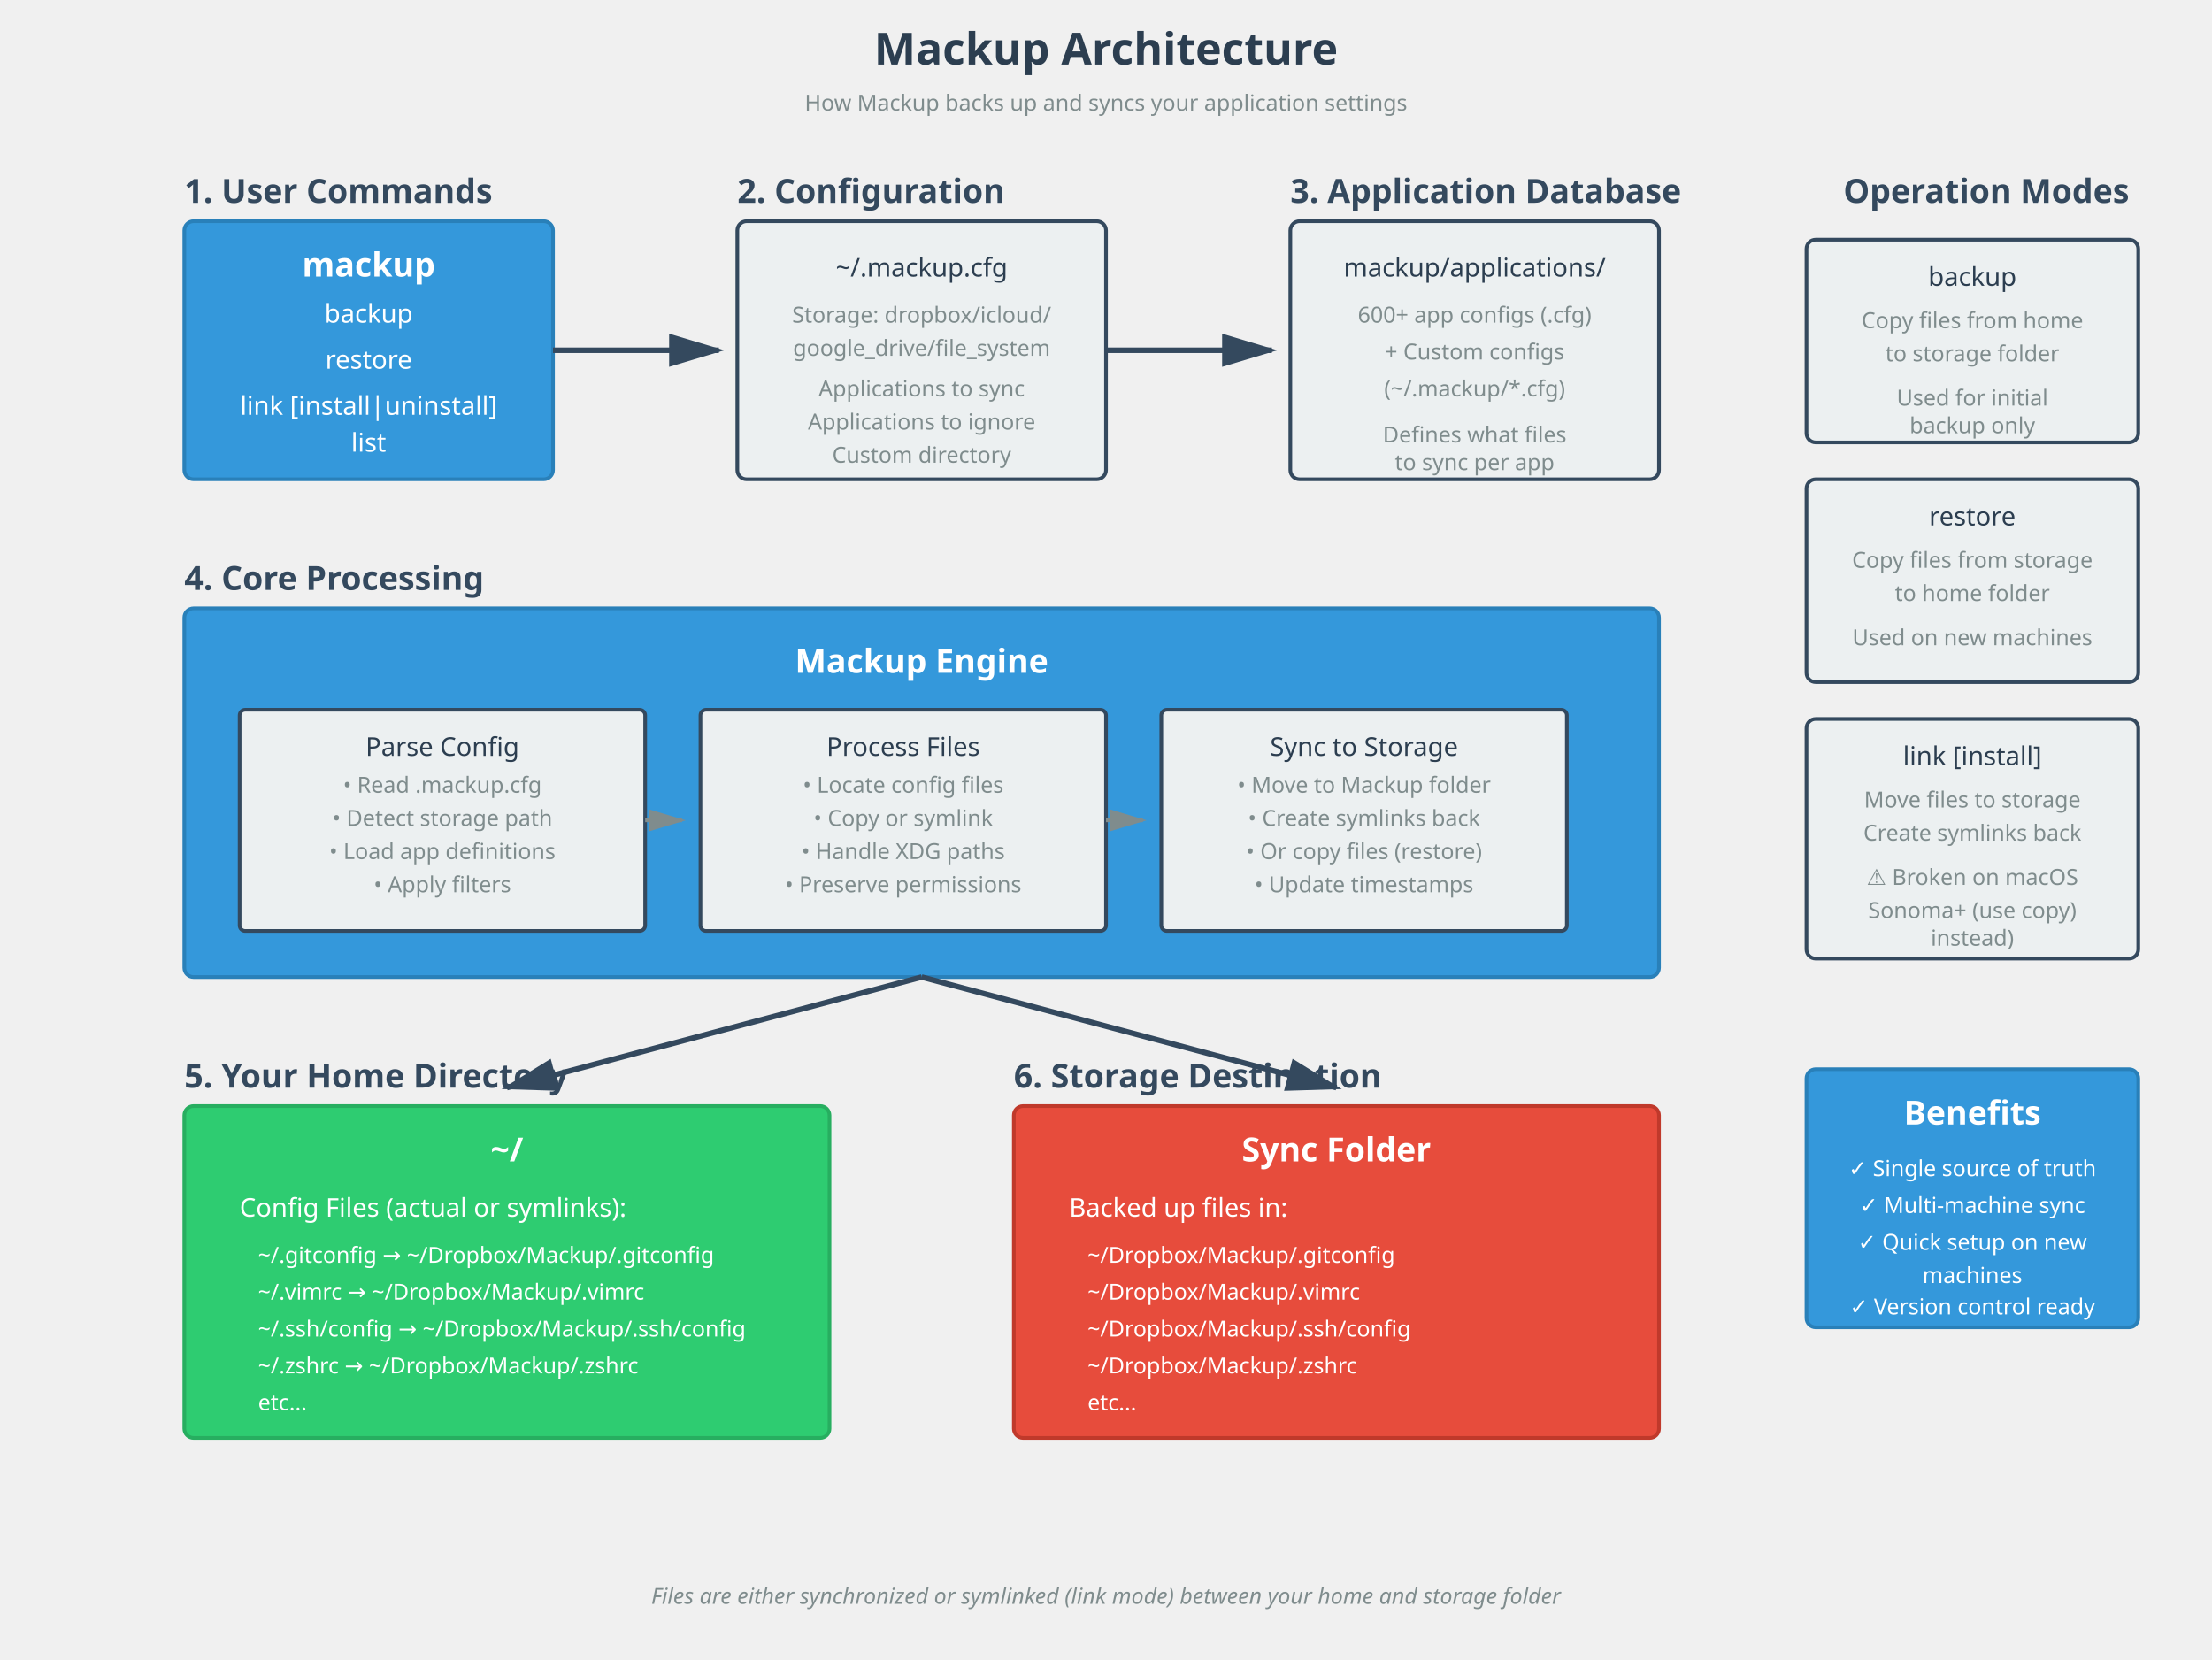
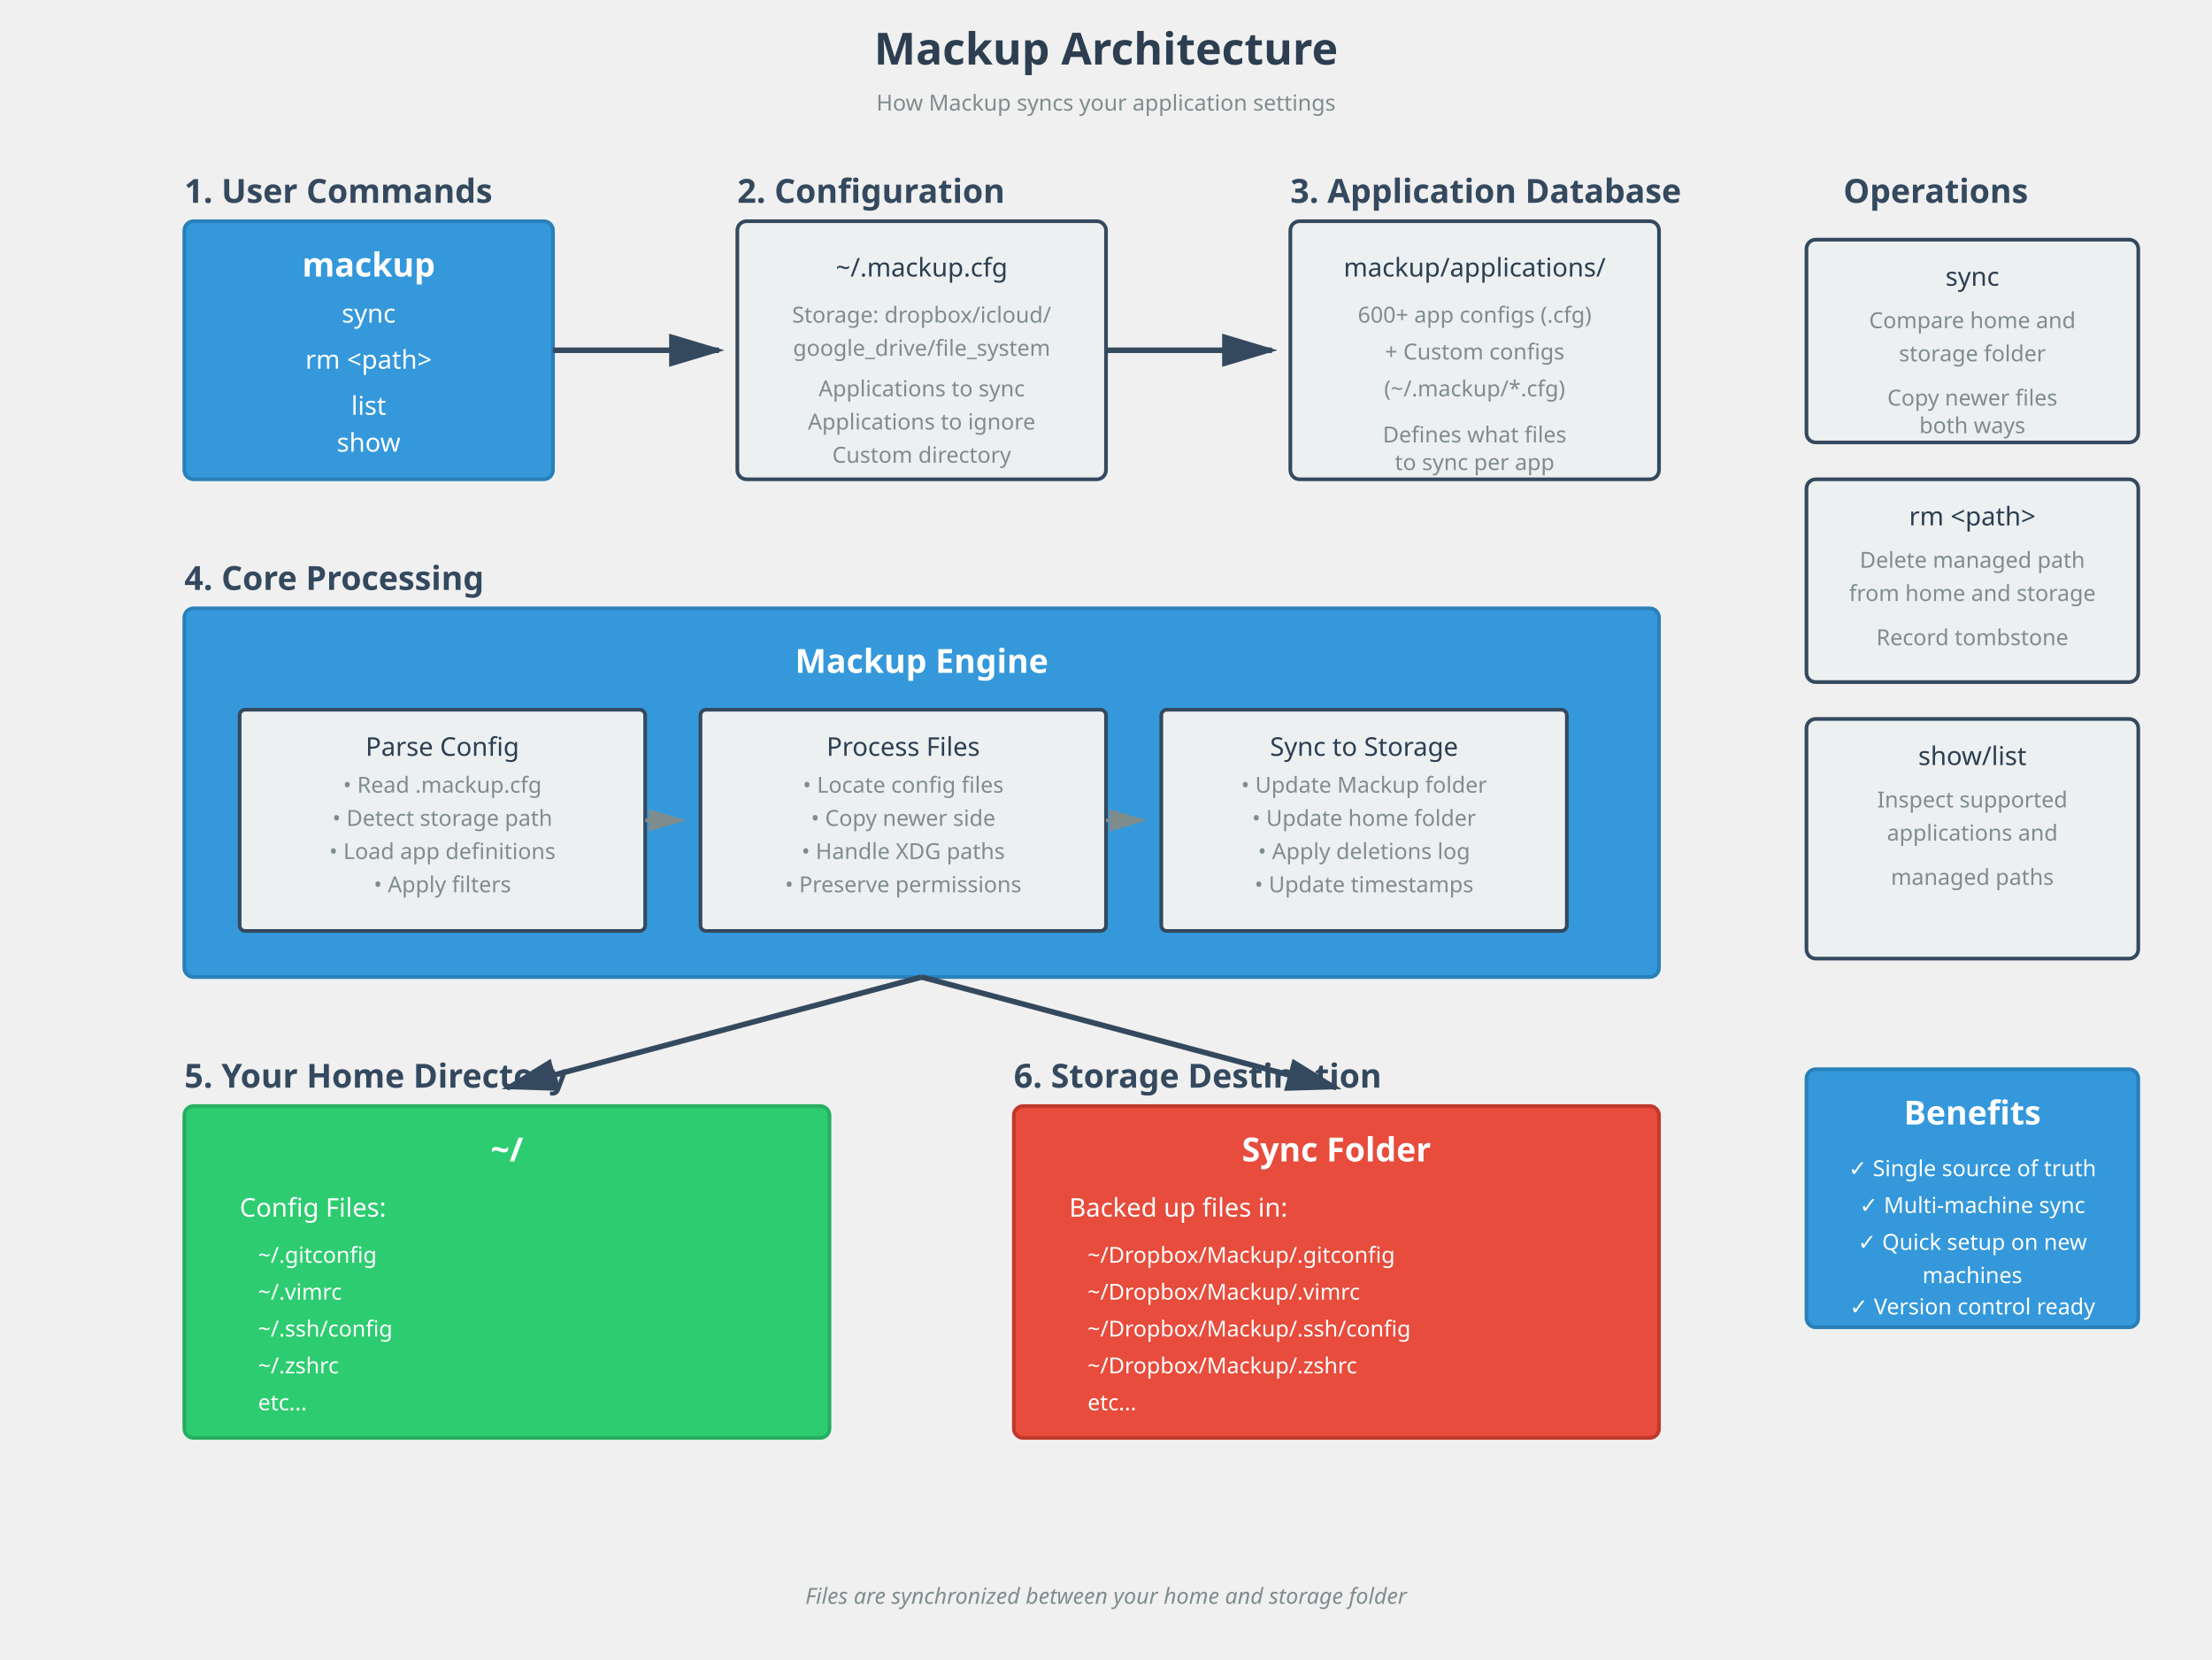
<svg xmlns="http://www.w3.org/2000/svg" viewBox="0 0 1200 900">
  <defs>
    <style>
      .title { font: bold 24px sans-serif; fill: #2c3e50; }
      .subtitle { font: bold 18px sans-serif; fill: #34495e; }
      .text { font: 14px sans-serif; fill: #2c3e50; }
      .small-text { font: 12px sans-serif; fill: #7f8c8d; }
      .box { fill: #ecf0f1; stroke: #34495e; stroke-width: 2; }
      .highlight-box { fill: #3498db; stroke: #2980b9; stroke-width: 2; }
      .storage-box { fill: #e74c3c; stroke: #c0392b; stroke-width: 2; }
      .app-box { fill: #2ecc71; stroke: #27ae60; stroke-width: 2; }
      .white-text { fill: white; }
      .arrow { fill: none; stroke: #7f8c8d; stroke-width: 2; marker-end: url(#arrowhead); }
      .thick-arrow { fill: none; stroke: #34495e; stroke-width: 3; marker-end: url(#arrowhead-thick); }
    </style>
    <marker id="arrowhead" markerWidth="10" markerHeight="10" refX="9" refY="3" orient="auto">
      <polygon points="0 0, 10 3, 0 6" fill="#7f8c8d" />
    </marker>
    <marker id="arrowhead-thick" markerWidth="10" markerHeight="10" refX="9" refY="3" orient="auto">
      <polygon points="0 0, 10 3, 0 6" fill="#34495e" />
    </marker>
  </defs>
  <text x="600" y="35" class="title" text-anchor="middle">Mackup Architecture</text>
-   <text x="600" y="60" class="small-text" text-anchor="middle">How Mackup backs up and syncs your application settings</text>
+   <text x="600" y="60" class="small-text" text-anchor="middle">How Mackup syncs your application settings</text>
  <text x="100" y="110" class="subtitle">1. User Commands</text>
  <rect x="100" y="120" width="200" height="140" class="highlight-box" rx="5" />
  <text x="200" y="150" class="white-text subtitle" text-anchor="middle">mackup</text>
-   <text x="200" y="175" class="white-text text" text-anchor="middle">backup</text>
-   <text x="200" y="200" class="white-text text" text-anchor="middle">restore</text>
-   <text x="200" y="225" class="white-text text" text-anchor="middle">link [install|uninstall]</text>
-   <text x="200" y="245" class="white-text text" text-anchor="middle">list</text>
+   <text x="200" y="175" class="white-text text" text-anchor="middle">sync</text>
+   <text x="200" y="200" class="white-text text" text-anchor="middle">rm &lt;path&gt;</text>
+   <text x="200" y="225" class="white-text text" text-anchor="middle">list</text>
+   <text x="200" y="245" class="white-text text" text-anchor="middle">show</text>
  <text x="400" y="110" class="subtitle">2. Configuration</text>
  <rect x="400" y="120" width="200" height="140" class="box" rx="5" />
  <text x="500" y="150" class="text subtitle" text-anchor="middle">~/.mackup.cfg</text>
  <text x="500" y="175" class="small-text" text-anchor="middle">Storage: dropbox/icloud/</text>
  <text x="500" y="193" class="small-text" text-anchor="middle">google_drive/file_system</text>
  <text x="500" y="215" class="small-text" text-anchor="middle">Applications to sync</text>
  <text x="500" y="233" class="small-text" text-anchor="middle">Applications to ignore</text>
  <text x="500" y="251" class="small-text" text-anchor="middle">Custom directory</text>
  <text x="700" y="110" class="subtitle">3. Application Database</text>
  <rect x="700" y="120" width="200" height="140" class="box" rx="5" />
  <text x="800" y="150" class="text subtitle" text-anchor="middle">mackup/applications/</text>
  <text x="800" y="175" class="small-text" text-anchor="middle">600+ app configs (.cfg)</text>
  <text x="800" y="195" class="small-text" text-anchor="middle">+ Custom configs</text>
  <text x="800" y="215" class="small-text" text-anchor="middle">(~/.mackup/*.cfg)</text>
  <text x="800" y="240" class="small-text" text-anchor="middle">Defines what files</text>
  <text x="800" y="255" class="small-text" text-anchor="middle">to sync per app</text>
  <path d="M 300 190 L 390 190" class="thick-arrow" />
  <path d="M 600 190 L 690 190" class="thick-arrow" />
  <text x="100" y="320" class="subtitle">4. Core Processing</text>
  <rect x="100" y="330" width="800" height="200" class="highlight-box" rx="5" />
  <text x="500" y="365" class="white-text subtitle" text-anchor="middle">Mackup Engine</text>
  <g>
    <rect x="130" y="385" width="220" height="120" class="box" rx="3" />
    <text x="240" y="410" class="text subtitle" text-anchor="middle">Parse Config</text>
    <text x="240" y="430" class="small-text" text-anchor="middle">• Read .mackup.cfg</text>
    <text x="240" y="448" class="small-text" text-anchor="middle">• Detect storage path</text>
    <text x="240" y="466" class="small-text" text-anchor="middle">• Load app definitions</text>
    <text x="240" y="484" class="small-text" text-anchor="middle">• Apply filters</text>
  </g>
  <g>
    <rect x="380" y="385" width="220" height="120" class="box" rx="3" />
    <text x="490" y="410" class="text subtitle" text-anchor="middle">Process Files</text>
    <text x="490" y="430" class="small-text" text-anchor="middle">• Locate config files</text>
-     <text x="490" y="448" class="small-text" text-anchor="middle">• Copy or symlink</text>
+     <text x="490" y="448" class="small-text" text-anchor="middle">• Copy newer side</text>
    <text x="490" y="466" class="small-text" text-anchor="middle">• Handle XDG paths</text>
    <text x="490" y="484" class="small-text" text-anchor="middle">• Preserve permissions</text>
  </g>
  <g>
    <rect x="630" y="385" width="220" height="120" class="box" rx="3" />
    <text x="740" y="410" class="text subtitle" text-anchor="middle">Sync to Storage</text>
-     <text x="740" y="430" class="small-text" text-anchor="middle">• Move to Mackup folder</text>
-     <text x="740" y="448" class="small-text" text-anchor="middle">• Create symlinks back</text>
-     <text x="740" y="466" class="small-text" text-anchor="middle">• Or copy files (restore)</text>
+     <text x="740" y="430" class="small-text" text-anchor="middle">• Update Mackup folder</text>
+     <text x="740" y="448" class="small-text" text-anchor="middle">• Update home folder</text>
+     <text x="740" y="466" class="small-text" text-anchor="middle">• Apply deletions log</text>
    <text x="740" y="484" class="small-text" text-anchor="middle">• Update timestamps</text>
  </g>
  <path d="M 350 445 L 370 445" class="arrow" />
  <path d="M 600 445 L 620 445" class="arrow" />
  <text x="100" y="590" class="subtitle">5. Your Home Directory</text>
  <rect x="100" y="600" width="350" height="180" class="app-box" rx="5" />
  <text x="275" y="630" class="white-text subtitle" text-anchor="middle">~/</text>
  <g>
-     <text x="130" y="660" class="white-text text">Config Files (actual or symlinks):</text>
-     <text x="140" y="685" class="white-text small-text">~/.gitconfig → ~/Dropbox/Mackup/.gitconfig</text>
-     <text x="140" y="705" class="white-text small-text">~/.vimrc → ~/Dropbox/Mackup/.vimrc</text>
-     <text x="140" y="725" class="white-text small-text">~/.ssh/config → ~/Dropbox/Mackup/.ssh/config</text>
-     <text x="140" y="745" class="white-text small-text">~/.zshrc → ~/Dropbox/Mackup/.zshrc</text>
+     <text x="130" y="660" class="white-text text">Config Files:</text>
+     <text x="140" y="685" class="white-text small-text">~/.gitconfig</text>
+     <text x="140" y="705" class="white-text small-text">~/.vimrc</text>
+     <text x="140" y="725" class="white-text small-text">~/.ssh/config</text>
+     <text x="140" y="745" class="white-text small-text">~/.zshrc</text>
    <text x="140" y="765" class="white-text small-text">etc...</text>
  </g>
  <text x="550" y="590" class="subtitle">6. Storage Destination</text>
  <rect x="550" y="600" width="350" height="180" class="storage-box" rx="5" />
  <text x="725" y="630" class="white-text subtitle" text-anchor="middle">Sync Folder</text>
  <g>
    <text x="580" y="660" class="white-text text">Backed up files in:</text>
    <text x="590" y="685" class="white-text small-text">~/Dropbox/Mackup/.gitconfig</text>
    <text x="590" y="705" class="white-text small-text">~/Dropbox/Mackup/.vimrc</text>
    <text x="590" y="725" class="white-text small-text">~/Dropbox/Mackup/.ssh/config</text>
    <text x="590" y="745" class="white-text small-text">~/Dropbox/Mackup/.zshrc</text>
    <text x="590" y="765" class="white-text small-text">etc...</text>
  </g>
  <path d="M 500 530 L 275 590" class="thick-arrow" />
  <path d="M 500 530 L 725 590" class="thick-arrow" />
-   <text x="1000" y="110" class="subtitle">Operation Modes</text>
+   <text x="1000" y="110" class="subtitle">Operations</text>
  <rect x="980" y="130" width="180" height="110" class="box" rx="5" />
-   <text x="1070" y="155" class="text subtitle" text-anchor="middle">backup</text>
-   <text x="1070" y="178" class="small-text" text-anchor="middle">Copy files from home</text>
-   <text x="1070" y="196" class="small-text" text-anchor="middle">to storage folder</text>
-   <text x="1070" y="220" class="small-text" text-anchor="middle">Used for initial</text>
-   <text x="1070" y="235" class="small-text" text-anchor="middle">backup only</text>
+   <text x="1070" y="155" class="text subtitle" text-anchor="middle">sync</text>
+   <text x="1070" y="178" class="small-text" text-anchor="middle">Compare home and</text>
+   <text x="1070" y="196" class="small-text" text-anchor="middle">storage folder</text>
+   <text x="1070" y="220" class="small-text" text-anchor="middle">Copy newer files</text>
+   <text x="1070" y="235" class="small-text" text-anchor="middle">both ways</text>
  <rect x="980" y="260" width="180" height="110" class="box" rx="5" />
-   <text x="1070" y="285" class="text subtitle" text-anchor="middle">restore</text>
-   <text x="1070" y="308" class="small-text" text-anchor="middle">Copy files from storage</text>
-   <text x="1070" y="326" class="small-text" text-anchor="middle">to home folder</text>
-   <text x="1070" y="350" class="small-text" text-anchor="middle">Used on new machines</text>
+   <text x="1070" y="285" class="text subtitle" text-anchor="middle">rm &lt;path&gt;</text>
+   <text x="1070" y="308" class="small-text" text-anchor="middle">Delete managed path</text>
+   <text x="1070" y="326" class="small-text" text-anchor="middle">from home and storage</text>
+   <text x="1070" y="350" class="small-text" text-anchor="middle">Record tombstone</text>
  <rect x="980" y="390" width="180" height="130" class="box" rx="5" />
-   <text x="1070" y="415" class="text subtitle" text-anchor="middle">link [install]</text>
-   <text x="1070" y="438" class="small-text" text-anchor="middle">Move files to storage</text>
-   <text x="1070" y="456" class="small-text" text-anchor="middle">Create symlinks back</text>
-   <text x="1070" y="480" class="small-text" text-anchor="middle">⚠️ Broken on macOS</text>
-   <text x="1070" y="498" class="small-text" text-anchor="middle">Sonoma+ (use copy)</text>
-   <text x="1070" y="513" class="small-text" text-anchor="middle">instead)</text>
+   <text x="1070" y="415" class="text subtitle" text-anchor="middle">show/list</text>
+   <text x="1070" y="438" class="small-text" text-anchor="middle">Inspect supported</text>
+   <text x="1070" y="456" class="small-text" text-anchor="middle">applications and</text>
+   <text x="1070" y="480" class="small-text" text-anchor="middle">managed paths</text>
  <rect x="980" y="580" width="180" height="140" class="highlight-box" rx="5" />
  <text x="1070" y="610" class="white-text subtitle" text-anchor="middle">Benefits</text>
  <text x="1070" y="638" class="white-text small-text" text-anchor="middle">✓ Single source of truth</text>
  <text x="1070" y="658" class="white-text small-text" text-anchor="middle">✓ Multi-machine sync</text>
  <text x="1070" y="678" class="white-text small-text" text-anchor="middle">✓ Quick setup on new</text>
  <text x="1070" y="696" class="white-text small-text" text-anchor="middle">machines</text>
  <text x="1070" y="713" class="white-text small-text" text-anchor="middle">✓ Version control ready</text>
  <text x="600" y="870" class="small-text" text-anchor="middle" style="font-style: italic;">
-     Files are either synchronized or symlinked (link mode) between your home and storage folder
+     Files are synchronized between your home and storage folder
  </text>
</svg>
